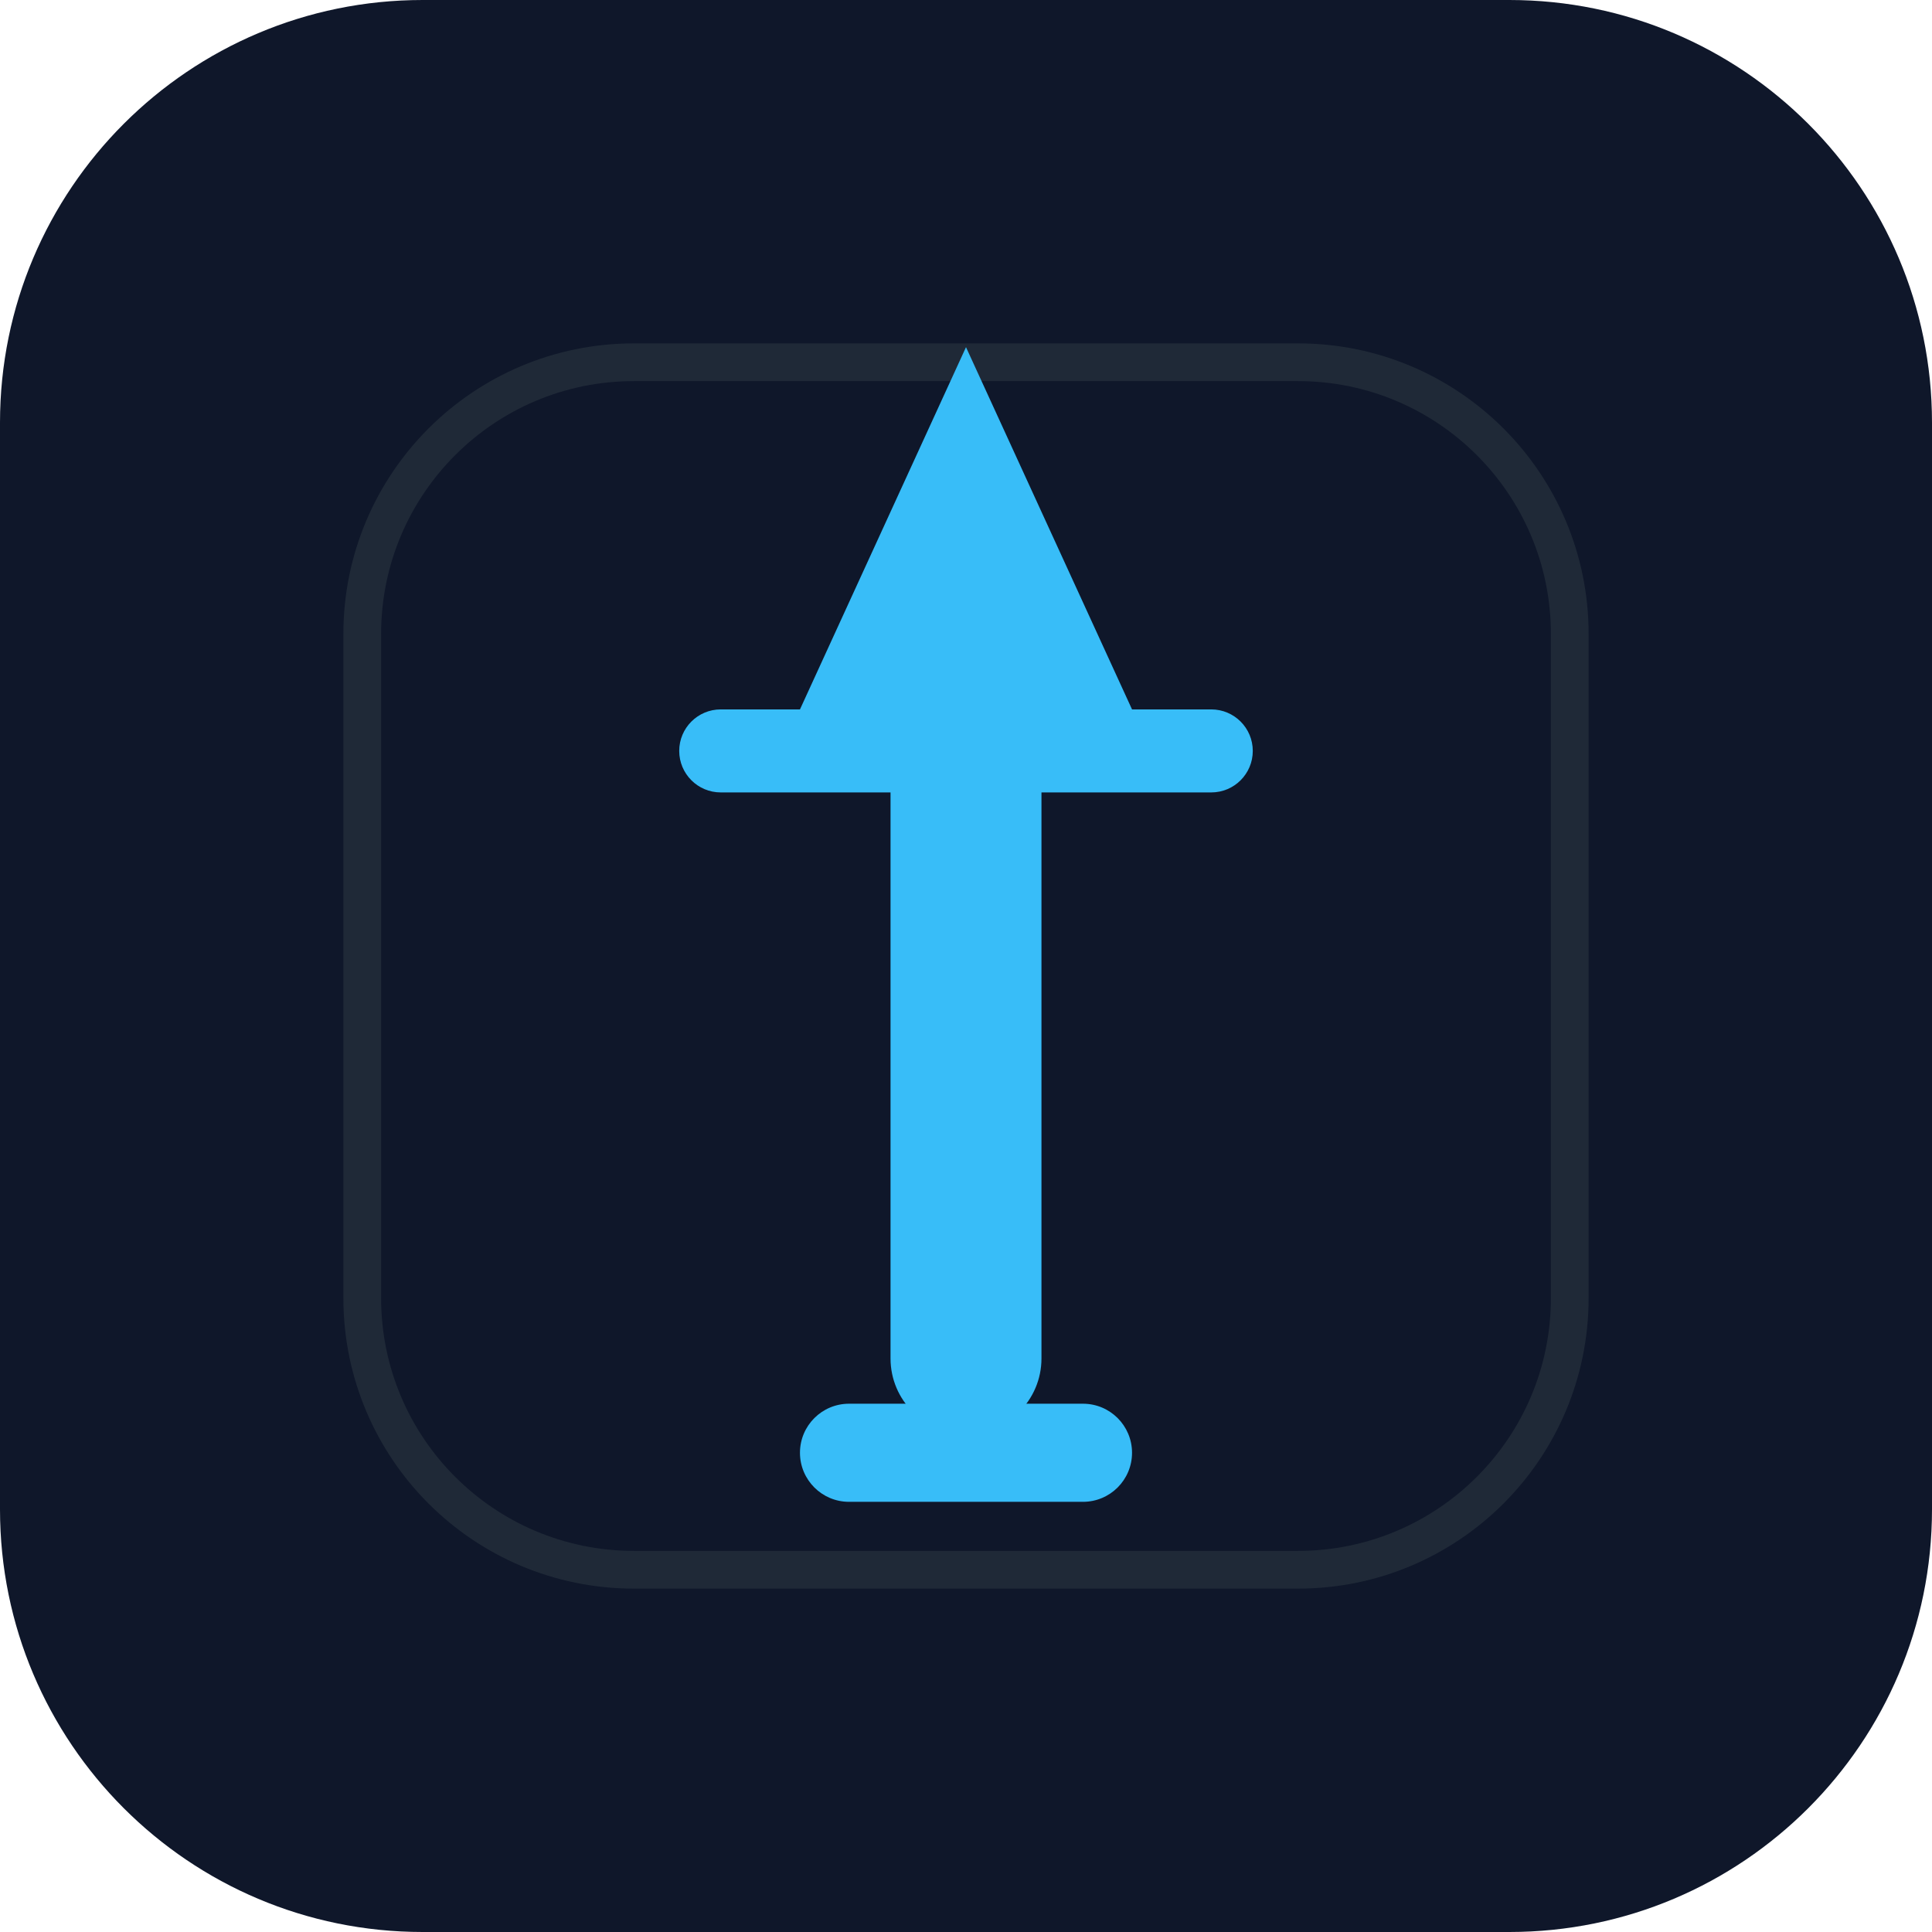
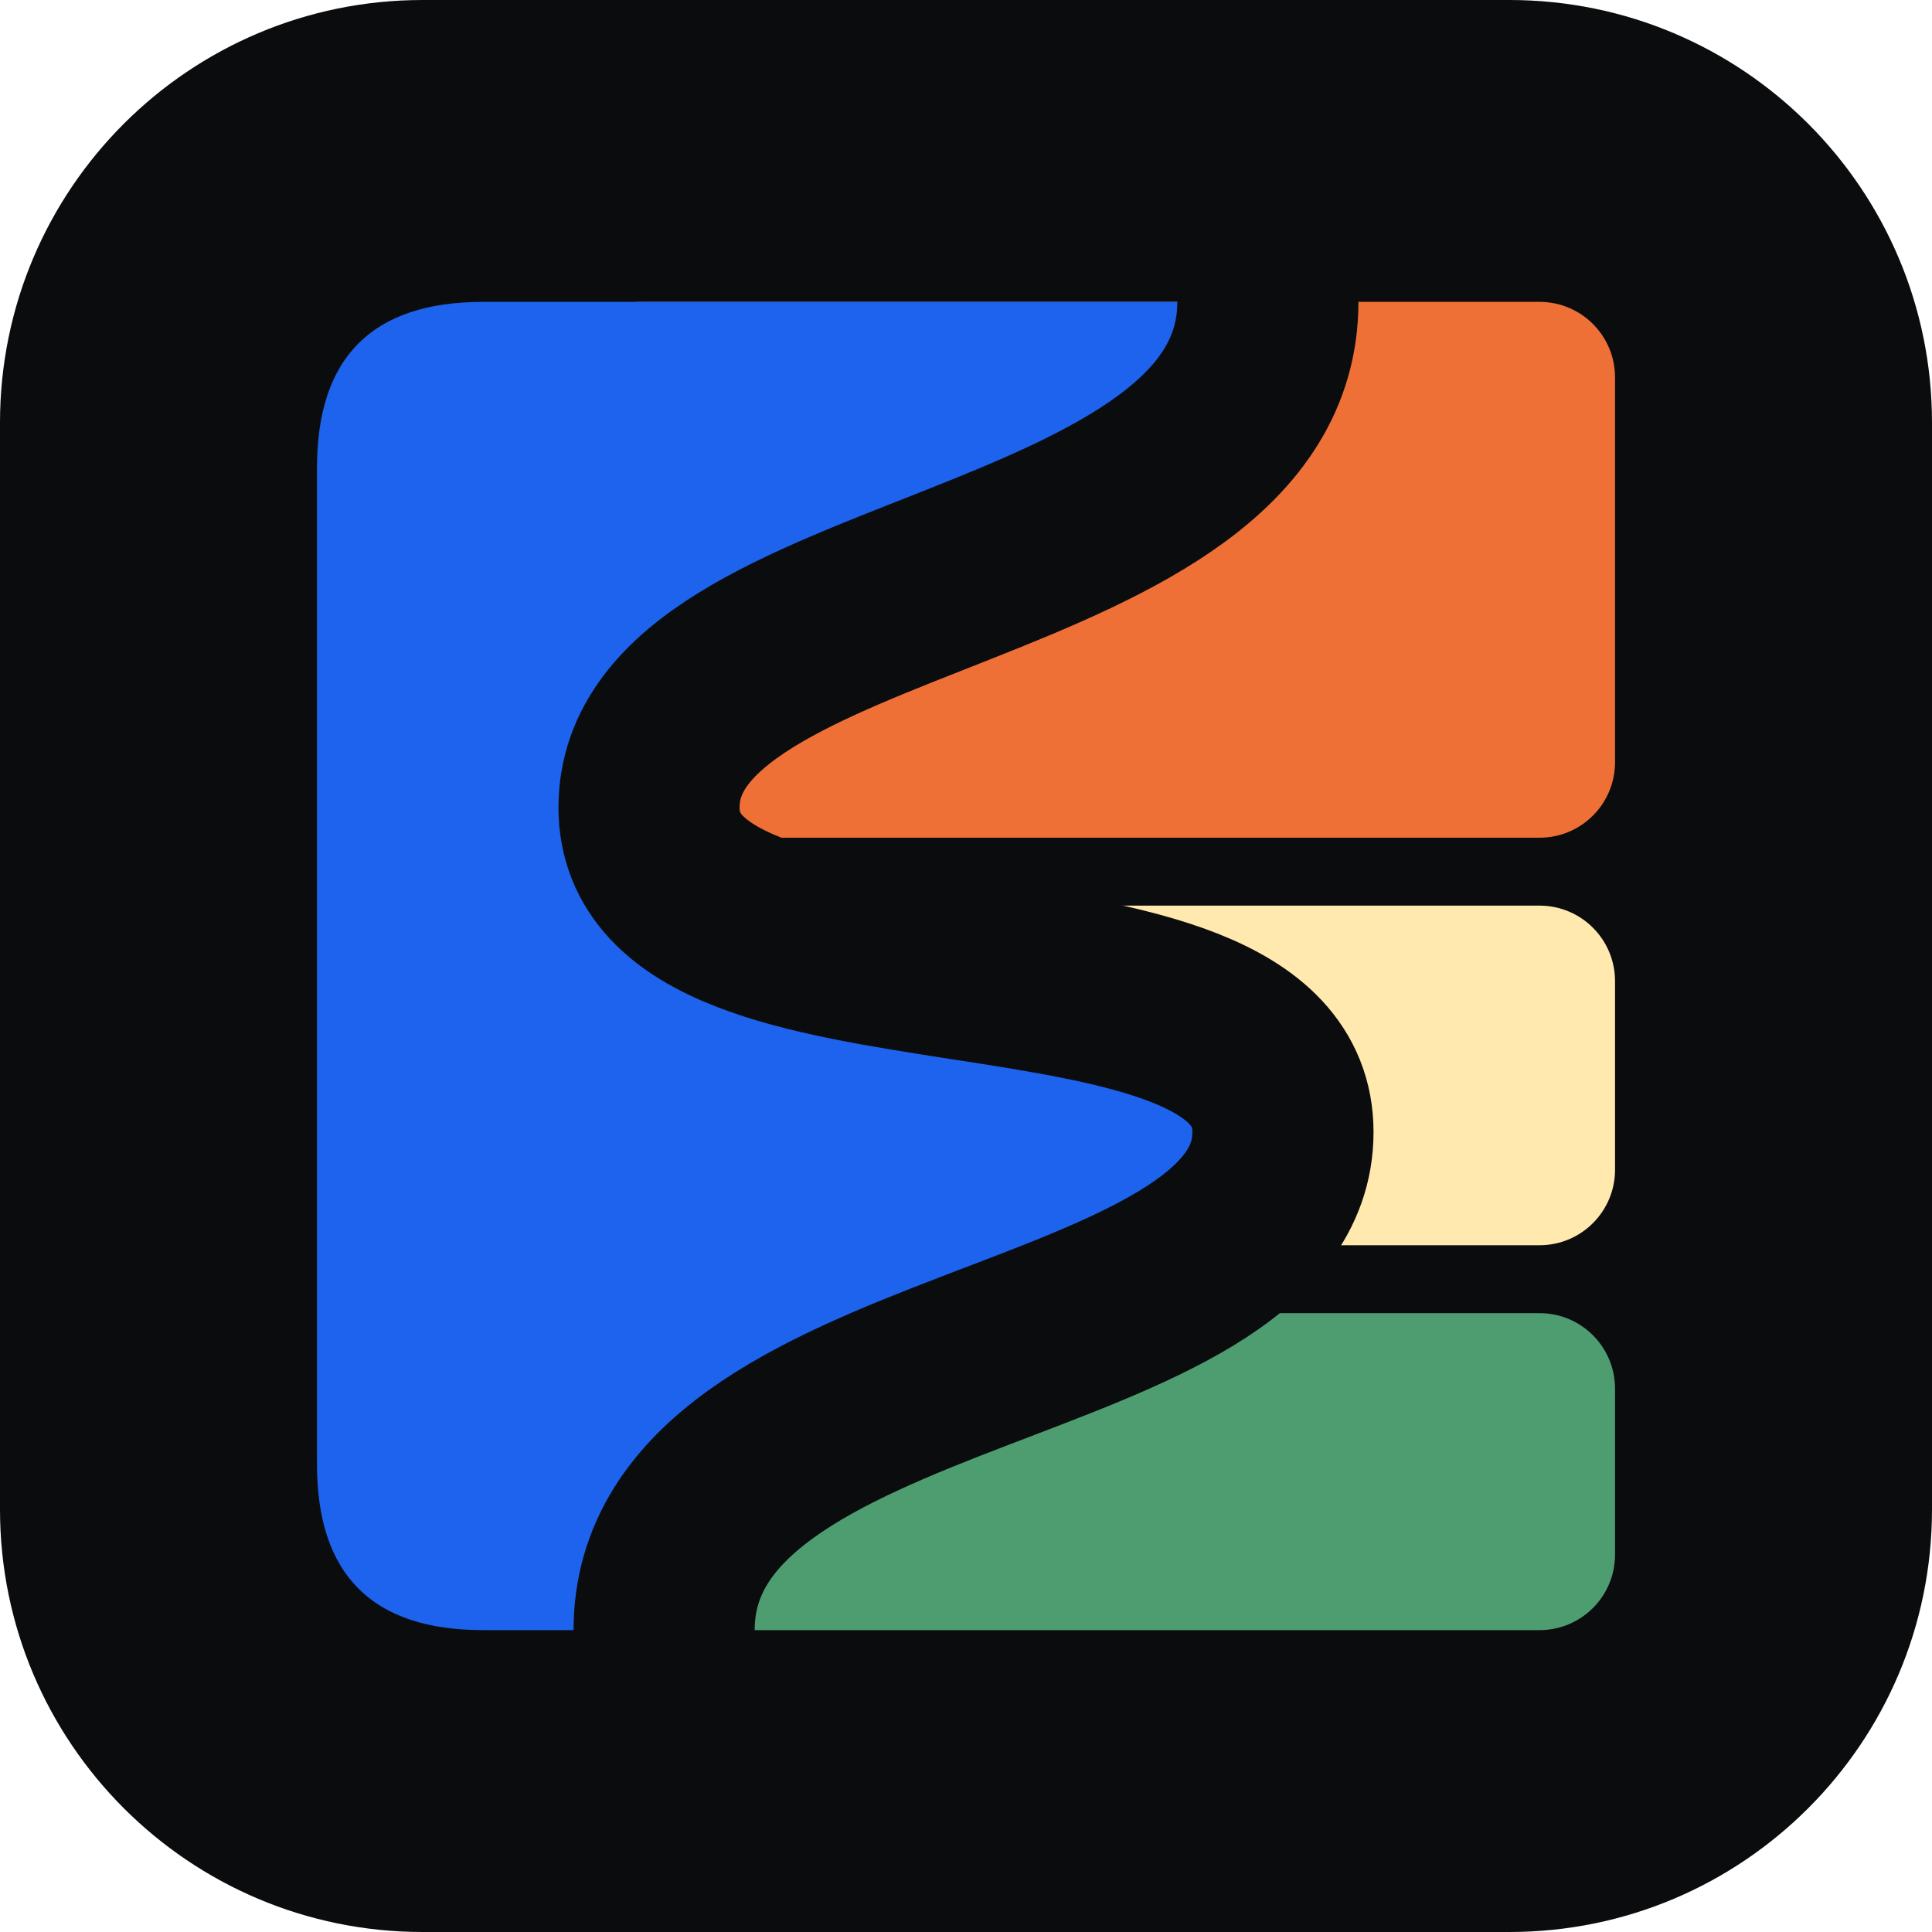
<svg xmlns="http://www.w3.org/2000/svg" width="512" height="512" viewBox="0 0 512 512" fill="none">
-   <rect width="512" height="512" rx="112" fill="#0F172A" />
-   <rect x="96" y="96" width="320" height="320" rx="72" stroke="#1F2937" stroke-width="10" />
-   <path d="M256 92L300 188H212L256 92Z" fill="#38BDF8" />
-   <rect x="236" y="188" width="40" height="192" rx="20" fill="#38BDF8" />
-   <rect x="180" y="188" width="152" height="22" rx="11" fill="#38BDF8" />
-   <rect x="212" y="372" width="88" height="26" rx="13" fill="#38BDF8" />
+   <rect width="512" height="512" rx="112" fill="#0B0C0E" />
+   <rect x="150" y="80" width="278" height="142" rx="20" fill="#EF7036" />
+   <rect x="150" y="240" width="278" height="90" rx="20" fill="#FFE9AE" />
+   <rect x="150" y="348" width="278" height="84" rx="20" fill="#4E9D70" />
+   <path d="M336 80C336 156 172 152 172 214C172 274 340 240 340 300C340 362 176 356 176 432L128 432Q84 432 84 388L84 124Q84 80 128 80Z" fill="#1D63ED" />
+   <path d="M336 80C336 156 172 152 172 214C172 274 340 240 340 300C340 362 176 356 176 432" stroke="#0B0C0E" stroke-width="48" stroke-linecap="round" />
</svg>
